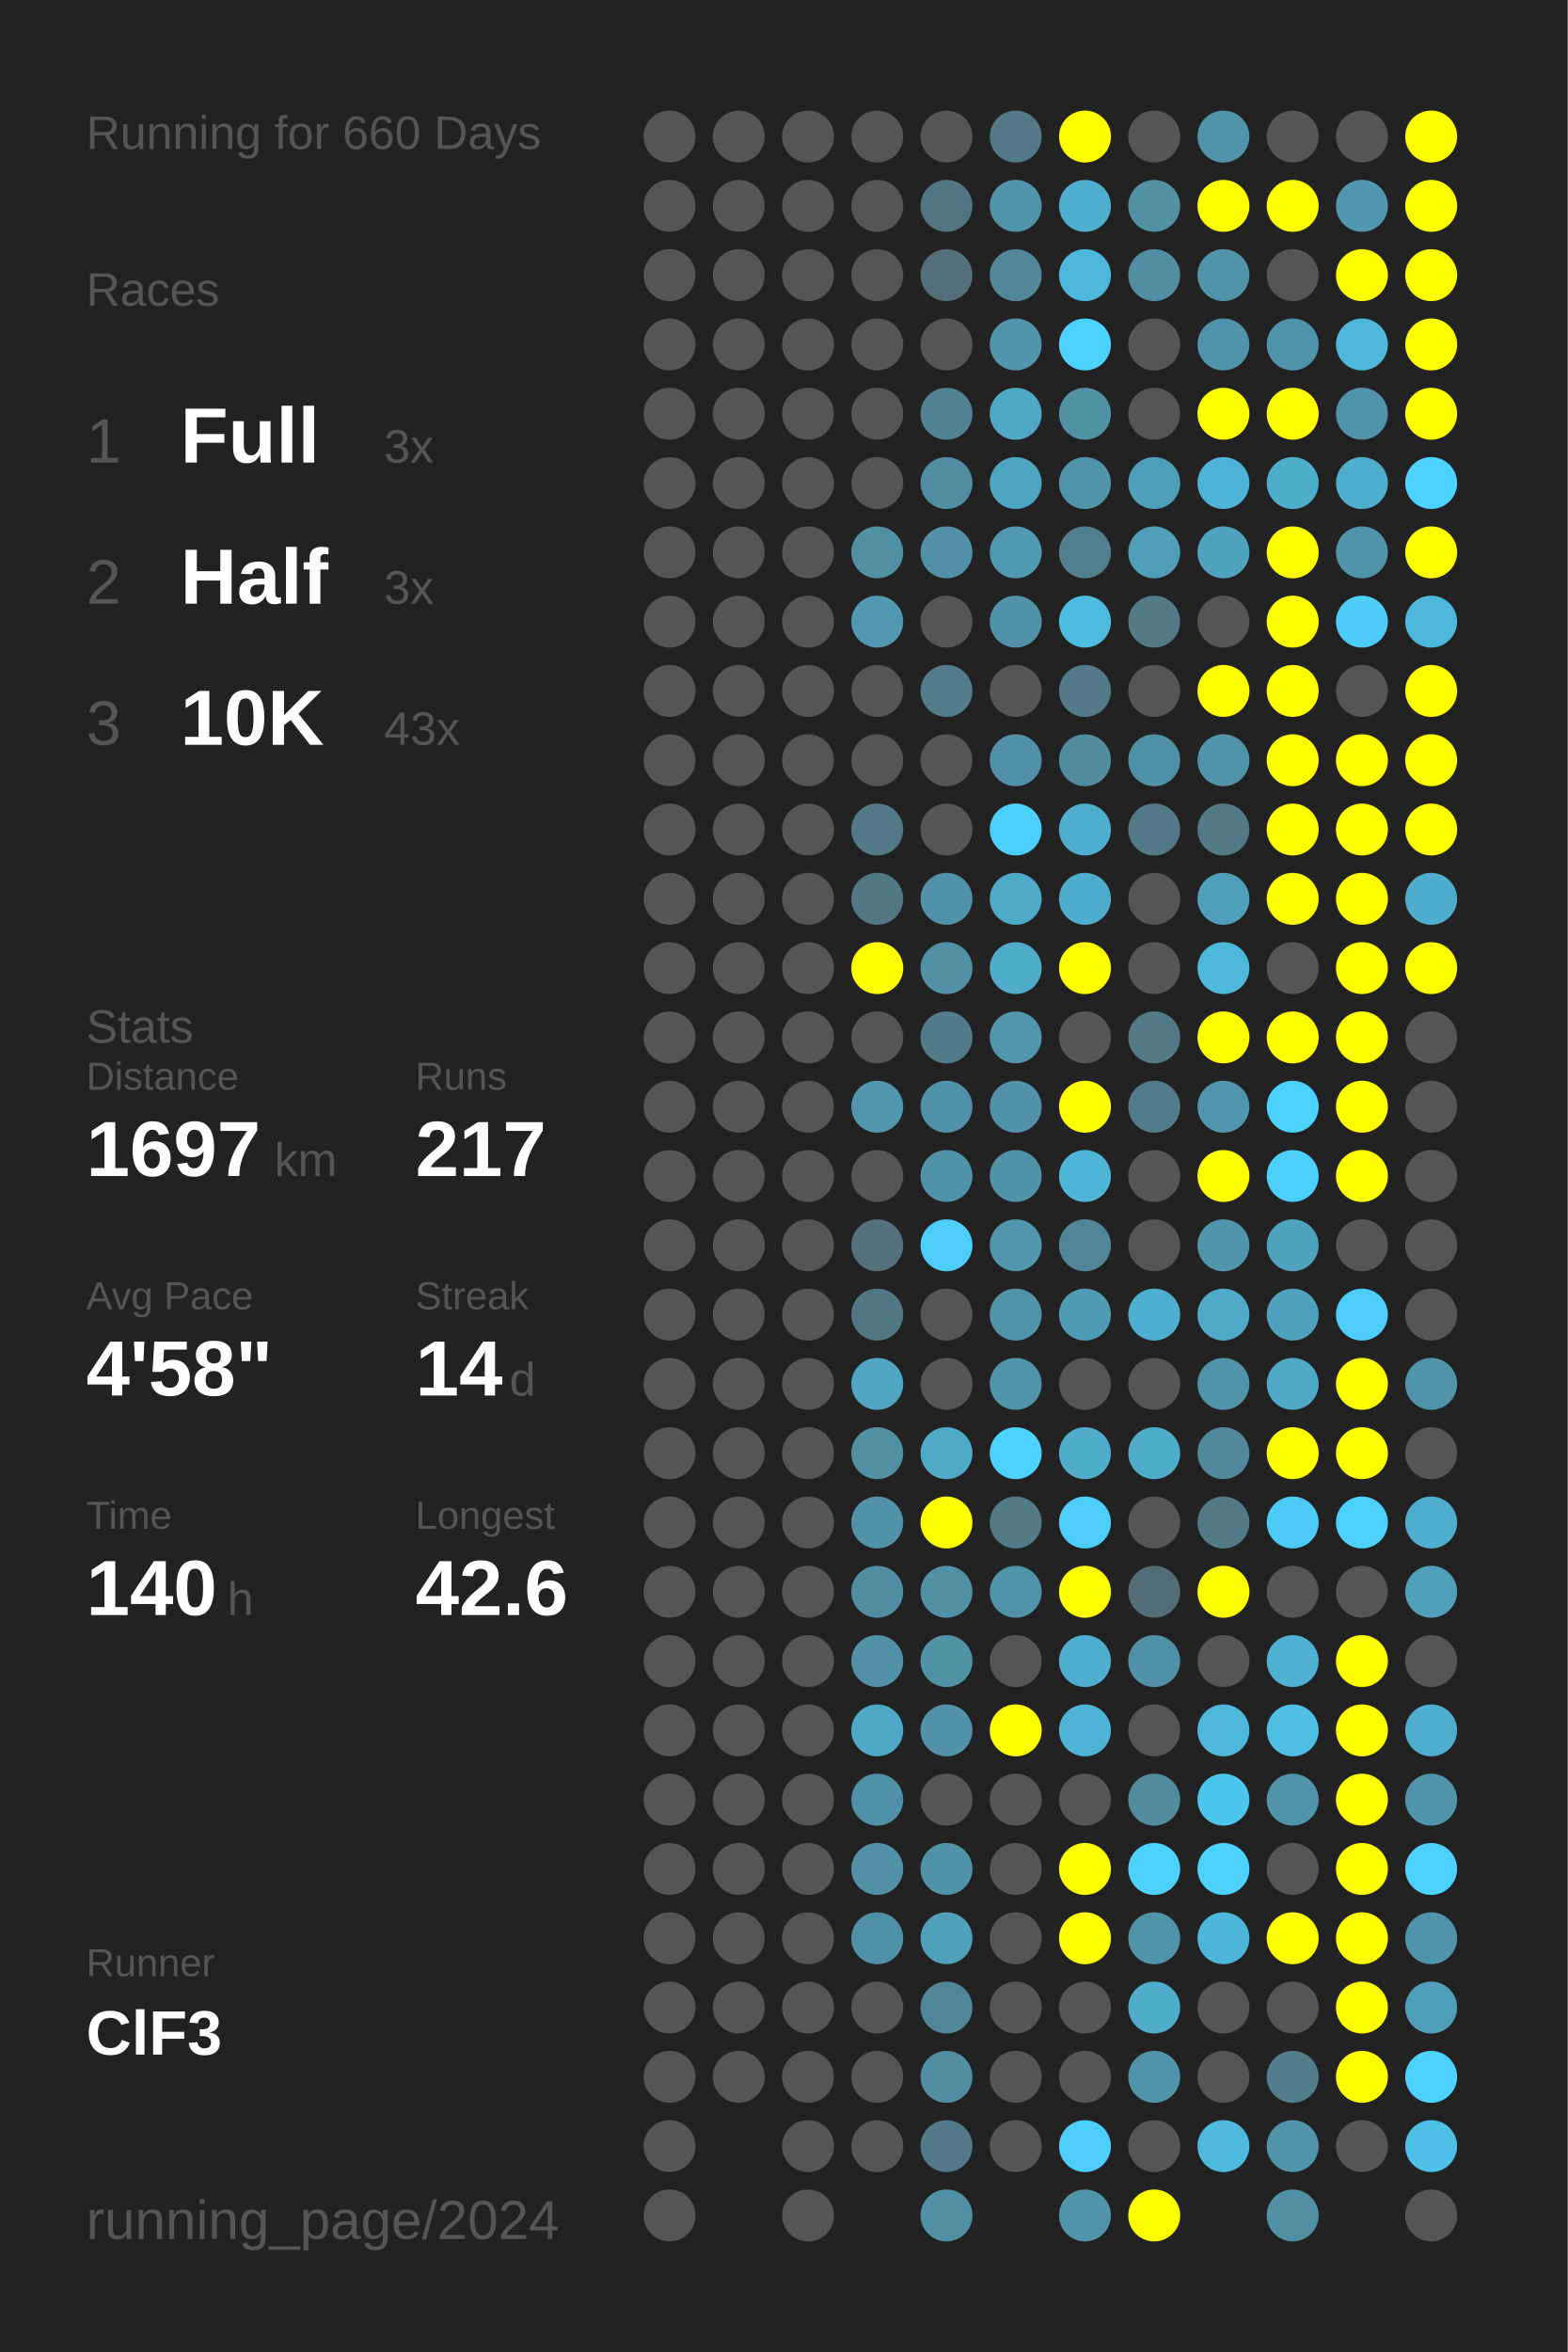
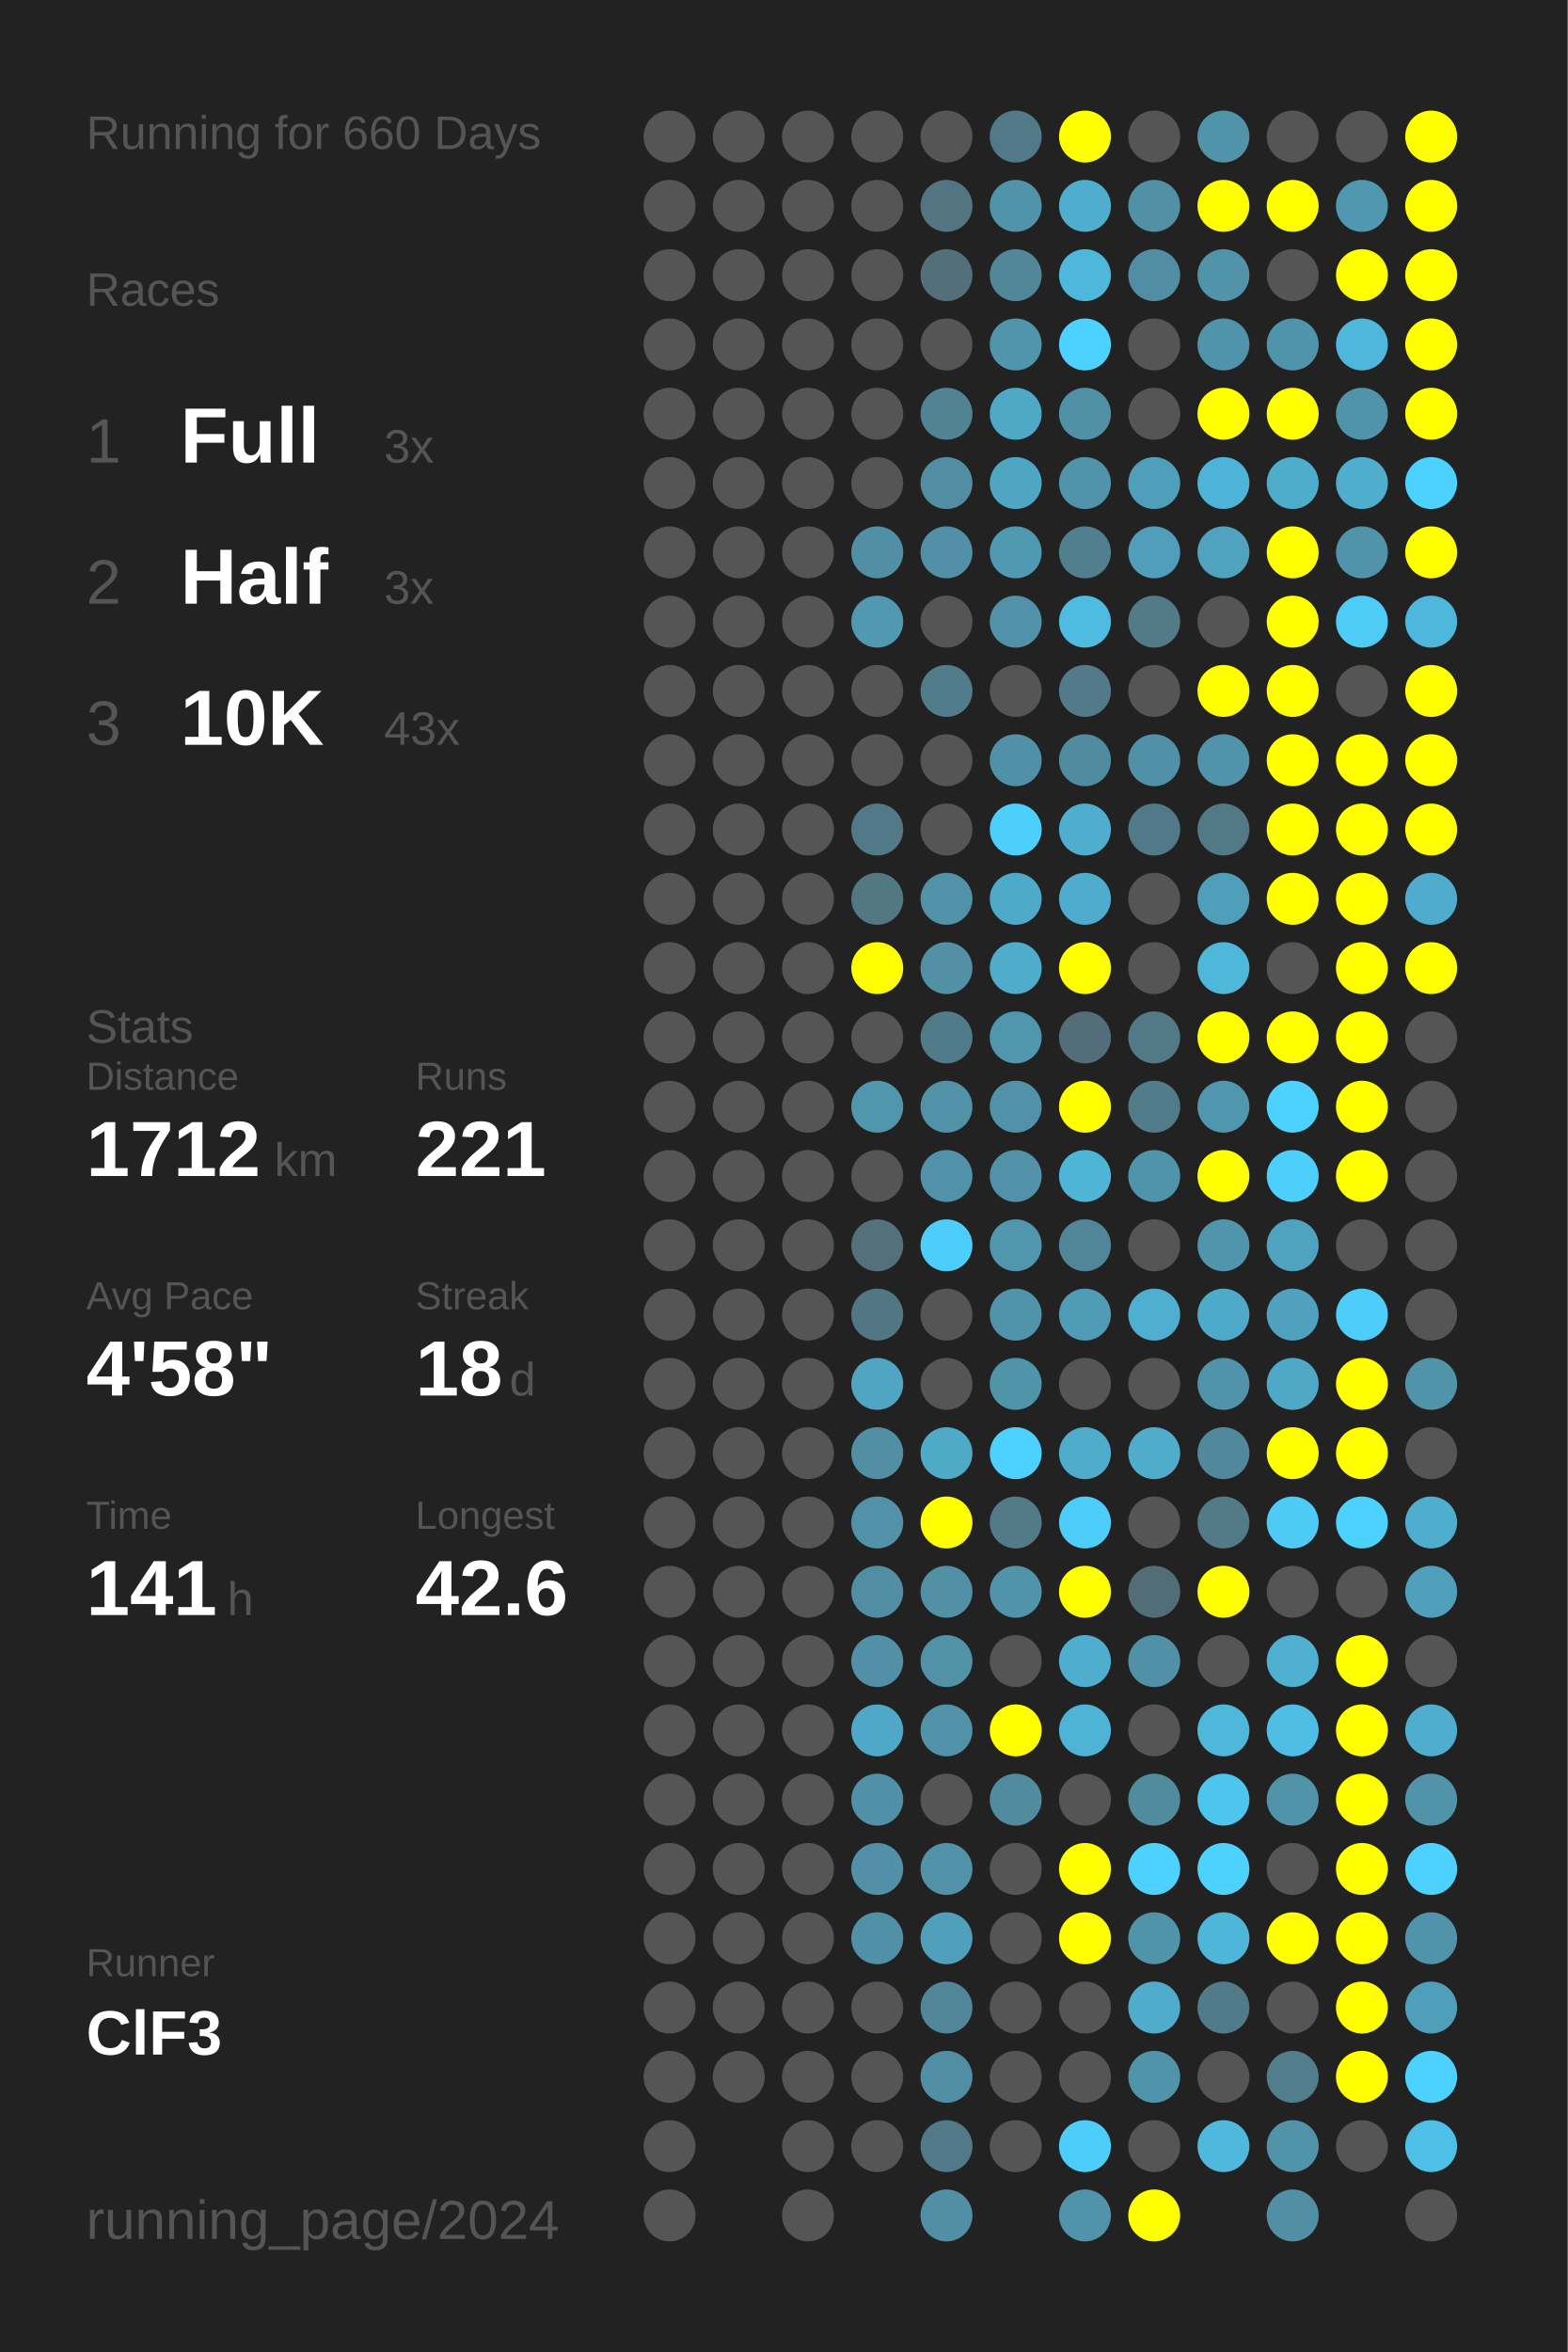
<svg xmlns="http://www.w3.org/2000/svg" baseProfile="full" height="300mm" version="1.1" viewBox="0,0,200,300" width="200mm">
  <defs />
  <rect fill="#222222" height="300" width="200" x="0" y="0" />
  <text fill="#555555" style="font-size:6px; font-family:Arial;" x="11" y="19">Running for 660 Days</text>
  <text fill="#555555" style="font-size:6px; font-family:Arial;" x="11" y="39">Races</text>
  <text fill="#555555" style="font-size:8px; font-family:Arial;" x="11" y="59">1</text>
  <text fill="#FFFFFF" style="font-size:10px; font-family:Arial; font-weight:bold;" x="23" y="59">Full</text>
  <text fill="#555555" style="font-size:6px; font-family:Arial;" x="49" y="59">3x</text>
  <text fill="#555555" style="font-size:8px; font-family:Arial;" x="11" y="77">2</text>
  <text fill="#FFFFFF" style="font-size:10px; font-family:Arial; font-weight:bold;" x="23" y="77">Half</text>
  <text fill="#555555" style="font-size:6px; font-family:Arial;" x="49" y="77">3x</text>
  <text fill="#555555" style="font-size:8px; font-family:Arial;" x="11" y="95">3</text>
  <text fill="#FFFFFF" style="font-size:10px; font-family:Arial; font-weight:bold;" x="23" y="95">10K</text>
  <text fill="#555555" style="font-size:6px; font-family:Arial;" x="49" y="95">43x</text>
  <text fill="#555555" style="font-size:6px; font-family:Arial;" x="11" y="133">Stats</text>
  <text fill="#555555" style="font-size:5px; font-family:Arial;" x="11" y="139">Distance</text>
-   <text fill="#FFFFFF" style="font-size:10px; font-family:Arial; font-weight:bold;" x="11" y="150">1697</text>
+   <text fill="#FFFFFF" style="font-size:10px; font-family:Arial; font-weight:bold;" x="11" y="150">1712</text>
  <text fill="#555555" style="font-size:6px; font-family:Arial;" x="35" y="150">km</text>
  <text fill="#555555" style="font-size:5px; font-family:Arial;" x="53" y="139">Runs</text>
-   <text fill="#FFFFFF" style="font-size:10px; font-family:Arial; font-weight:bold;" x="53" y="150">217</text>
+   <text fill="#FFFFFF" style="font-size:10px; font-family:Arial; font-weight:bold;" x="53" y="150">221</text>
  <text fill="#555555" style="font-size:5px; font-family:Arial;" x="11" y="167">Avg Pace</text>
  <text fill="#FFFFFF" style="font-size:10px; font-family:Arial; font-weight:bold;" x="11" y="178">4'58"</text>
  <text fill="#555555" style="font-size:5px; font-family:Arial;" x="53" y="167">Streak</text>
-   <text fill="#FFFFFF" style="font-size:10px; font-family:Arial; font-weight:bold;" x="53" y="178">14</text>
+   <text fill="#FFFFFF" style="font-size:10px; font-family:Arial; font-weight:bold;" x="53" y="178">18</text>
  <text fill="#555555" style="font-size:6px; font-family:Arial;" x="65" y="178">d</text>
  <text fill="#555555" style="font-size:5px; font-family:Arial;" x="11" y="195">Time</text>
-   <text fill="#FFFFFF" style="font-size:10px; font-family:Arial; font-weight:bold;" x="11" y="206">140</text>
+   <text fill="#FFFFFF" style="font-size:10px; font-family:Arial; font-weight:bold;" x="11" y="206">141</text>
  <text fill="#555555" style="font-size:6px; font-family:Arial;" x="29" y="206">h</text>
  <text fill="#555555" style="font-size:5px; font-family:Arial;" x="53" y="195">Longest</text>
  <text fill="#FFFFFF" style="font-size:10px; font-family:Arial; font-weight:bold;" x="53" y="206">42.6</text>
  <text fill="#555555" style="font-size:5px; font-family:Arial;" x="11" y="252.065">Runner</text>
  <text fill="#FFFFFF" style="font-size:8px; font-family:Arial; font-weight:bold;" x="11" y="262.065">ClF3</text>
  <text fill="#555555" style="font-size:7px; font-family:Arial;" x="11" y="285.581">running_page/2024</text>
  <circle cx="85.417" cy="17.419" fill="#555555" r="3.312" />
  <circle cx="85.417" cy="26.258" fill="#555555" r="3.312" />
  <circle cx="85.417" cy="35.097" fill="#555555" r="3.312" />
  <circle cx="85.417" cy="43.935" fill="#555555" r="3.312" />
  <circle cx="85.417" cy="52.774" fill="#555555" r="3.312" />
  <circle cx="85.417" cy="61.613" fill="#555555" r="3.312" />
  <circle cx="85.417" cy="70.452" fill="#555555" r="3.312" />
  <circle cx="85.417" cy="79.29" fill="#555555" r="3.312" />
  <circle cx="85.417" cy="88.129" fill="#555555" r="3.312" />
  <circle cx="85.417" cy="96.968" fill="#555555" r="3.312" />
  <circle cx="85.417" cy="105.806" fill="#555555" r="3.312" />
  <circle cx="85.417" cy="114.645" fill="#555555" r="3.312" />
  <circle cx="85.417" cy="123.484" fill="#555555" r="3.312" />
  <circle cx="85.417" cy="132.323" fill="#555555" r="3.312" />
  <circle cx="85.417" cy="141.161" fill="#555555" r="3.312" />
  <circle cx="85.417" cy="150" fill="#555555" r="3.312" />
  <circle cx="85.417" cy="158.839" fill="#555555" r="3.312" />
  <circle cx="85.417" cy="167.677" fill="#555555" r="3.312" />
  <circle cx="85.417" cy="176.516" fill="#555555" r="3.312" />
  <circle cx="85.417" cy="185.355" fill="#555555" r="3.312" />
  <circle cx="85.417" cy="194.194" fill="#555555" r="3.312" />
  <circle cx="85.417" cy="203.032" fill="#555555" r="3.312" />
  <circle cx="85.417" cy="211.871" fill="#555555" r="3.312" />
  <circle cx="85.417" cy="220.71" fill="#555555" r="3.312" />
  <circle cx="85.417" cy="229.548" fill="#555555" r="3.312" />
  <circle cx="85.417" cy="238.387" fill="#555555" r="3.312" />
  <circle cx="85.417" cy="247.226" fill="#555555" r="3.312" />
  <circle cx="85.417" cy="256.065" fill="#555555" r="3.312" />
  <circle cx="85.417" cy="264.903" fill="#555555" r="3.312" />
  <circle cx="85.417" cy="273.742" fill="#555555" r="3.312" />
  <circle cx="85.417" cy="282.581" fill="#555555" r="3.312" />
  <circle cx="94.25" cy="17.419" fill="#555555" r="3.312" />
  <circle cx="94.25" cy="26.258" fill="#555555" r="3.312" />
  <circle cx="94.25" cy="35.097" fill="#555555" r="3.312" />
  <circle cx="94.25" cy="43.935" fill="#555555" r="3.312" />
  <circle cx="94.25" cy="52.774" fill="#555555" r="3.312" />
  <circle cx="94.25" cy="61.613" fill="#555555" r="3.312" />
  <circle cx="94.25" cy="70.452" fill="#555555" r="3.312" />
  <circle cx="94.25" cy="79.29" fill="#555555" r="3.312" />
  <circle cx="94.25" cy="88.129" fill="#555555" r="3.312" />
  <circle cx="94.25" cy="96.968" fill="#555555" r="3.312" />
  <circle cx="94.25" cy="105.806" fill="#555555" r="3.312" />
  <circle cx="94.25" cy="114.645" fill="#555555" r="3.312" />
  <circle cx="94.25" cy="123.484" fill="#555555" r="3.312" />
  <circle cx="94.25" cy="132.323" fill="#555555" r="3.312" />
  <circle cx="94.25" cy="141.161" fill="#555555" r="3.312" />
  <circle cx="94.25" cy="150" fill="#555555" r="3.312" />
  <circle cx="94.25" cy="158.839" fill="#555555" r="3.312" />
  <circle cx="94.25" cy="167.677" fill="#555555" r="3.312" />
  <circle cx="94.25" cy="176.516" fill="#555555" r="3.312" />
  <circle cx="94.25" cy="185.355" fill="#555555" r="3.312" />
  <circle cx="94.25" cy="194.194" fill="#555555" r="3.312" />
  <circle cx="94.25" cy="203.032" fill="#555555" r="3.312" />
  <circle cx="94.25" cy="211.871" fill="#555555" r="3.312" />
  <circle cx="94.25" cy="220.71" fill="#555555" r="3.312" />
  <circle cx="94.25" cy="229.548" fill="#555555" r="3.312" />
  <circle cx="94.25" cy="238.387" fill="#555555" r="3.312" />
  <circle cx="94.25" cy="247.226" fill="#555555" r="3.312" />
  <circle cx="94.25" cy="256.065" fill="#555555" r="3.312" />
  <circle cx="94.25" cy="264.903" fill="#555555" r="3.312" />
  <circle cx="103.083" cy="17.419" fill="#555555" r="3.312" />
  <circle cx="103.083" cy="26.258" fill="#555555" r="3.312" />
  <circle cx="103.083" cy="35.097" fill="#555555" r="3.312" />
  <circle cx="103.083" cy="43.935" fill="#555555" r="3.312" />
  <circle cx="103.083" cy="52.774" fill="#555555" r="3.312" />
  <circle cx="103.083" cy="61.613" fill="#555555" r="3.312" />
  <circle cx="103.083" cy="70.452" fill="#555555" r="3.312" />
  <circle cx="103.083" cy="79.29" fill="#555555" r="3.312" />
  <circle cx="103.083" cy="88.129" fill="#555555" r="3.312" />
  <circle cx="103.083" cy="96.968" fill="#555555" r="3.312" />
  <circle cx="103.083" cy="105.806" fill="#555555" r="3.312" />
  <circle cx="103.083" cy="114.645" fill="#555555" r="3.312" />
  <circle cx="103.083" cy="123.484" fill="#555555" r="3.312" />
  <circle cx="103.083" cy="132.323" fill="#555555" r="3.312" />
  <circle cx="103.083" cy="141.161" fill="#555555" r="3.312" />
  <circle cx="103.083" cy="150" fill="#555555" r="3.312" />
  <circle cx="103.083" cy="158.839" fill="#555555" r="3.312" />
  <circle cx="103.083" cy="167.677" fill="#555555" r="3.312" />
  <circle cx="103.083" cy="176.516" fill="#555555" r="3.312" />
  <circle cx="103.083" cy="185.355" fill="#555555" r="3.312" />
  <circle cx="103.083" cy="194.194" fill="#555555" r="3.312" />
  <circle cx="103.083" cy="203.032" fill="#555555" r="3.312" />
  <circle cx="103.083" cy="211.871" fill="#555555" r="3.312" />
  <circle cx="103.083" cy="220.71" fill="#555555" r="3.312" />
  <circle cx="103.083" cy="229.548" fill="#555555" r="3.312" />
  <circle cx="103.083" cy="238.387" fill="#555555" r="3.312" />
  <circle cx="103.083" cy="247.226" fill="#555555" r="3.312" />
  <circle cx="103.083" cy="256.065" fill="#555555" r="3.312" />
  <circle cx="103.083" cy="264.903" fill="#555555" r="3.312" />
  <circle cx="103.083" cy="273.742" fill="#555555" r="3.312" />
  <circle cx="103.083" cy="282.581" fill="#555555" r="3.312" />
  <circle cx="111.917" cy="17.419" fill="#555555" r="3.312" />
  <circle cx="111.917" cy="26.258" fill="#555555" r="3.312" />
  <circle cx="111.917" cy="35.097" fill="#555555" r="3.312" />
  <circle cx="111.917" cy="43.935" fill="#555555" r="3.312" />
  <circle cx="111.917" cy="52.774" fill="#555555" r="3.312" />
  <circle cx="111.917" cy="61.613" fill="#555555" r="3.312" />
  <circle cx="111.917" cy="70.452" fill="#518fa4" r="3.312" />
  <circle cx="111.917" cy="79.29" fill="#5099b1" r="3.312" />
  <circle cx="111.917" cy="88.129" fill="#555555" r="3.312" />
  <circle cx="111.917" cy="96.968" fill="#555555" r="3.312" />
  <circle cx="111.917" cy="105.806" fill="#527987" r="3.312" />
  <circle cx="111.917" cy="114.645" fill="#527884" r="3.312" />
  <circle cx="111.917" cy="123.484" fill="#FFFF00" r="3.312" />
  <circle cx="111.917" cy="132.323" fill="#555555" r="3.312" />
  <circle cx="111.917" cy="141.161" fill="#5096ad" r="3.312" />
  <circle cx="111.917" cy="150" fill="#555555" r="3.312" />
  <circle cx="111.917" cy="158.839" fill="#53707b" r="3.312" />
  <circle cx="111.917" cy="167.677" fill="#527784" r="3.312" />
  <circle cx="111.917" cy="176.516" fill="#4fa5c2" r="3.312" />
  <circle cx="111.917" cy="185.355" fill="#518fa4" r="3.312" />
  <circle cx="111.917" cy="194.194" fill="#5192a8" r="3.312" />
  <circle cx="111.917" cy="203.032" fill="#518ea3" r="3.312" />
  <circle cx="111.917" cy="211.871" fill="#5190a6" r="3.312" />
  <circle cx="111.917" cy="220.71" fill="#4fa8c7" r="3.312" />
  <circle cx="111.917" cy="229.548" fill="#5191a7" r="3.312" />
  <circle cx="111.917" cy="238.387" fill="#5190a6" r="3.312" />
  <circle cx="111.917" cy="247.226" fill="#5191a7" r="3.312" />
  <circle cx="111.917" cy="256.065" fill="#555555" r="3.312" />
  <circle cx="111.917" cy="264.903" fill="#555555" r="3.312" />
  <circle cx="111.917" cy="273.742" fill="#555555" r="3.312" />
  <circle cx="120.75" cy="17.419" fill="#555555" r="3.312" />
  <circle cx="120.75" cy="26.258" fill="#527581" r="3.312" />
  <circle cx="120.75" cy="35.097" fill="#53707a" r="3.312" />
  <circle cx="120.75" cy="43.935" fill="#555555" r="3.312" />
  <circle cx="120.75" cy="52.774" fill="#528393" r="3.312" />
  <circle cx="120.75" cy="61.613" fill="#518ea3" r="3.312" />
  <circle cx="120.75" cy="70.452" fill="#5190a6" r="3.312" />
  <circle cx="120.75" cy="79.29" fill="#555555" r="3.312" />
  <circle cx="120.75" cy="88.129" fill="#527c8a" r="3.312" />
  <circle cx="120.75" cy="96.968" fill="#555555" r="3.312" />
  <circle cx="120.75" cy="105.806" fill="#555555" r="3.312" />
  <circle cx="120.75" cy="114.645" fill="#5192a8" r="3.312" />
  <circle cx="120.75" cy="123.484" fill="#5190a5" r="3.312" />
  <circle cx="120.75" cy="132.323" fill="#527b89" r="3.312" />
  <circle cx="120.75" cy="141.161" fill="#5192a8" r="3.312" />
  <circle cx="120.75" cy="150" fill="#5192a8" r="3.312" />
  <circle cx="120.75" cy="158.839" fill="#4dcefa" r="3.312" />
  <circle cx="120.75" cy="167.677" fill="#555555" r="3.312" />
  <circle cx="120.75" cy="176.516" fill="#555555" r="3.312" />
  <circle cx="120.75" cy="185.355" fill="#4faac8" r="3.312" />
  <circle cx="120.75" cy="194.194" fill="#FFFF00" r="3.312" />
  <circle cx="120.75" cy="203.032" fill="#5190a5" r="3.312" />
  <circle cx="120.75" cy="211.871" fill="#5192a7" r="3.312" />
  <circle cx="120.75" cy="220.71" fill="#5192a8" r="3.312" />
  <circle cx="120.75" cy="229.548" fill="#555555" r="3.312" />
  <circle cx="120.75" cy="238.387" fill="#5192a8" r="3.312" />
  <circle cx="120.75" cy="247.226" fill="#50a0bb" r="3.312" />
  <circle cx="120.75" cy="256.065" fill="#518698" r="3.312" />
  <circle cx="120.75" cy="264.903" fill="#518ea3" r="3.312" />
  <circle cx="120.75" cy="273.742" fill="#527987" r="3.312" />
  <circle cx="120.75" cy="282.581" fill="#518fa5" r="3.312" />
  <circle cx="129.583" cy="17.419" fill="#527987" r="3.312" />
  <circle cx="129.583" cy="26.258" fill="#5193a9" r="3.312" />
  <circle cx="129.583" cy="35.097" fill="#518799" r="3.312" />
  <circle cx="129.583" cy="43.935" fill="#5095ac" r="3.312" />
  <circle cx="129.583" cy="52.774" fill="#4fa8c6" r="3.312" />
  <circle cx="129.583" cy="61.613" fill="#4fa6c3" r="3.312" />
  <circle cx="129.583" cy="70.452" fill="#5099b2" r="3.312" />
  <circle cx="129.583" cy="79.29" fill="#5192a8" r="3.312" />
  <circle cx="129.583" cy="88.129" fill="#555555" r="3.312" />
  <circle cx="129.583" cy="96.968" fill="#5191a7" r="3.312" />
  <circle cx="129.583" cy="105.806" fill="#4dcffc" r="3.312" />
  <circle cx="129.583" cy="114.645" fill="#4faac9" r="3.312" />
  <circle cx="129.583" cy="123.484" fill="#4faccb" r="3.312" />
  <circle cx="129.583" cy="132.323" fill="#5097ae" r="3.312" />
  <circle cx="129.583" cy="141.161" fill="#5192a8" r="3.312" />
  <circle cx="129.583" cy="150" fill="#5192a8" r="3.312" />
  <circle cx="129.583" cy="158.839" fill="#5097ae" r="3.312" />
  <circle cx="129.583" cy="167.677" fill="#5193a9" r="3.312" />
  <circle cx="129.583" cy="176.516" fill="#5094aa" r="3.312" />
  <circle cx="129.583" cy="185.355" fill="#4dd1fe" r="3.312" />
  <circle cx="129.583" cy="194.194" fill="#527a87" r="3.312" />
  <circle cx="129.583" cy="203.032" fill="#5193a9" r="3.312" />
  <circle cx="129.583" cy="211.871" fill="#555555" r="3.312" />
  <circle cx="129.583" cy="220.71" fill="#FFFF00" r="3.312" />
-   <circle cx="129.583" cy="229.548" fill="#555555" r="3.312" />
+   <circle cx="129.583" cy="229.548" fill="#518b9e" r="3.312" />
  <circle cx="129.583" cy="238.387" fill="#555555" r="3.312" />
  <circle cx="129.583" cy="247.226" fill="#555555" r="3.312" />
  <circle cx="129.583" cy="256.065" fill="#555555" r="3.312" />
  <circle cx="129.583" cy="264.903" fill="#555555" r="3.312" />
  <circle cx="129.583" cy="273.742" fill="#555555" r="3.312" />
  <circle cx="138.417" cy="17.419" fill="#FFFF00" r="3.312" />
  <circle cx="138.417" cy="26.258" fill="#4fadcd" r="3.312" />
  <circle cx="138.417" cy="35.097" fill="#4eb8dc" r="3.312" />
  <circle cx="138.417" cy="43.935" fill="#4dd1fe" r="3.312" />
  <circle cx="138.417" cy="52.774" fill="#5191a6" r="3.312" />
  <circle cx="138.417" cy="61.613" fill="#5193a9" r="3.312" />
  <circle cx="138.417" cy="70.452" fill="#527f8e" r="3.312" />
  <circle cx="138.417" cy="79.29" fill="#4ebbe0" r="3.312" />
  <circle cx="138.417" cy="88.129" fill="#527a88" r="3.312" />
  <circle cx="138.417" cy="96.968" fill="#518b9f" r="3.312" />
  <circle cx="138.417" cy="105.806" fill="#4fadcd" r="3.312" />
  <circle cx="138.417" cy="114.645" fill="#4faccc" r="3.312" />
  <circle cx="138.417" cy="123.484" fill="#FFFF00" r="3.312" />
-   <circle cx="138.417" cy="132.323" fill="#555555" r="3.312" />
+   <circle cx="138.417" cy="132.323" fill="#536e78" r="3.312" />
  <circle cx="138.417" cy="141.161" fill="#FFFF00" r="3.312" />
  <circle cx="138.417" cy="150" fill="#4eb5d7" r="3.312" />
  <circle cx="138.417" cy="158.839" fill="#518698" r="3.312" />
  <circle cx="138.417" cy="167.677" fill="#509bb5" r="3.312" />
  <circle cx="138.417" cy="176.516" fill="#555555" r="3.312" />
  <circle cx="138.417" cy="185.355" fill="#4faccb" r="3.312" />
  <circle cx="138.417" cy="194.194" fill="#4dcefa" r="3.312" />
  <circle cx="138.417" cy="203.032" fill="#FFFF00" r="3.312" />
  <circle cx="138.417" cy="211.871" fill="#4faece" r="3.312" />
  <circle cx="138.417" cy="220.71" fill="#4eb3d4" r="3.312" />
  <circle cx="138.417" cy="229.548" fill="#555555" r="3.312" />
  <circle cx="138.417" cy="238.387" fill="#FFFF00" r="3.312" />
  <circle cx="138.417" cy="247.226" fill="#FFFF00" r="3.312" />
  <circle cx="138.417" cy="256.065" fill="#555555" r="3.312" />
  <circle cx="138.417" cy="264.903" fill="#555555" r="3.312" />
  <circle cx="138.417" cy="273.742" fill="#4dcefa" r="3.312" />
  <circle cx="138.417" cy="282.581" fill="#5193a9" r="3.312" />
  <circle cx="147.25" cy="17.419" fill="#555555" r="3.312" />
  <circle cx="147.25" cy="26.258" fill="#5190a5" r="3.312" />
  <circle cx="147.25" cy="35.097" fill="#518ea3" r="3.312" />
  <circle cx="147.25" cy="43.935" fill="#555555" r="3.312" />
  <circle cx="147.25" cy="52.774" fill="#555555" r="3.312" />
  <circle cx="147.25" cy="61.613" fill="#509fba" r="3.312" />
  <circle cx="147.25" cy="70.452" fill="#509eb9" r="3.312" />
  <circle cx="147.25" cy="79.29" fill="#527a87" r="3.312" />
  <circle cx="147.25" cy="88.129" fill="#555555" r="3.312" />
  <circle cx="147.25" cy="96.968" fill="#5191a7" r="3.312" />
  <circle cx="147.25" cy="105.806" fill="#527987" r="3.312" />
  <circle cx="147.25" cy="114.645" fill="#555555" r="3.312" />
  <circle cx="147.25" cy="123.484" fill="#555555" r="3.312" />
  <circle cx="147.25" cy="132.323" fill="#527986" r="3.312" />
  <circle cx="147.25" cy="141.161" fill="#527c8a" r="3.312" />
-   <circle cx="147.25" cy="150" fill="#555555" r="3.312" />
+   <circle cx="147.25" cy="150" fill="#5094ab" r="3.312" />
  <circle cx="147.25" cy="158.839" fill="#555555" r="3.312" />
  <circle cx="147.25" cy="167.677" fill="#4fafd0" r="3.312" />
  <circle cx="147.25" cy="176.516" fill="#555555" r="3.312" />
  <circle cx="147.25" cy="185.355" fill="#4faccb" r="3.312" />
  <circle cx="147.25" cy="194.194" fill="#555555" r="3.312" />
  <circle cx="147.25" cy="203.032" fill="#536d76" r="3.312" />
  <circle cx="147.25" cy="211.871" fill="#5191a7" r="3.312" />
  <circle cx="147.25" cy="220.71" fill="#555555" r="3.312" />
  <circle cx="147.25" cy="229.548" fill="#518b9e" r="3.312" />
  <circle cx="147.25" cy="238.387" fill="#4dd1fe" r="3.312" />
  <circle cx="147.25" cy="247.226" fill="#5193a9" r="3.312" />
  <circle cx="147.25" cy="256.065" fill="#4faccb" r="3.312" />
  <circle cx="147.25" cy="264.903" fill="#5094aa" r="3.312" />
  <circle cx="147.25" cy="273.742" fill="#555555" r="3.312" />
  <circle cx="147.25" cy="282.581" fill="#FFFF00" r="3.312" />
  <circle cx="156.083" cy="17.419" fill="#5193a9" r="3.312" />
  <circle cx="156.083" cy="26.258" fill="#FFFF00" r="3.312" />
  <circle cx="156.083" cy="35.097" fill="#5193a9" r="3.312" />
  <circle cx="156.083" cy="43.935" fill="#5093aa" r="3.312" />
  <circle cx="156.083" cy="52.774" fill="#FFFF00" r="3.312" />
  <circle cx="156.083" cy="61.613" fill="#4eb4d7" r="3.312" />
  <circle cx="156.083" cy="70.452" fill="#4fa3bf" r="3.312" />
  <circle cx="156.083" cy="79.29" fill="#555555" r="3.312" />
  <circle cx="156.083" cy="88.129" fill="#FFFF00" r="3.312" />
  <circle cx="156.083" cy="96.968" fill="#5193a9" r="3.312" />
  <circle cx="156.083" cy="105.806" fill="#527986" r="3.312" />
  <circle cx="156.083" cy="114.645" fill="#509fba" r="3.312" />
  <circle cx="156.083" cy="123.484" fill="#4eb8db" r="3.312" />
  <circle cx="156.083" cy="132.323" fill="#FFFF00" r="3.312" />
  <circle cx="156.083" cy="141.161" fill="#5096ae" r="3.312" />
  <circle cx="156.083" cy="150" fill="#FFFF00" r="3.312" />
  <circle cx="156.083" cy="158.839" fill="#5095ac" r="3.312" />
  <circle cx="156.083" cy="167.677" fill="#4fa9c8" r="3.312" />
  <circle cx="156.083" cy="176.516" fill="#5193a9" r="3.312" />
  <circle cx="156.083" cy="185.355" fill="#51889b" r="3.312" />
  <circle cx="156.083" cy="194.194" fill="#527a87" r="3.312" />
  <circle cx="156.083" cy="203.032" fill="#FFFF00" r="3.312" />
  <circle cx="156.083" cy="211.871" fill="#555555" r="3.312" />
  <circle cx="156.083" cy="220.71" fill="#4eb8db" r="3.312" />
  <circle cx="156.083" cy="229.548" fill="#4dc6ee" r="3.312" />
  <circle cx="156.083" cy="238.387" fill="#4dd1fd" r="3.312" />
  <circle cx="156.083" cy="247.226" fill="#4eb6d9" r="3.312" />
-   <circle cx="156.083" cy="256.065" fill="#555555" r="3.312" />
+   <circle cx="156.083" cy="256.065" fill="#527b89" r="3.312" />
  <circle cx="156.083" cy="264.903" fill="#555555" r="3.312" />
  <circle cx="156.083" cy="273.742" fill="#4eb9dd" r="3.312" />
  <circle cx="164.917" cy="17.419" fill="#555555" r="3.312" />
  <circle cx="164.917" cy="26.258" fill="#FFFF00" r="3.312" />
  <circle cx="164.917" cy="35.097" fill="#555555" r="3.312" />
  <circle cx="164.917" cy="43.935" fill="#5094ab" r="3.312" />
  <circle cx="164.917" cy="52.774" fill="#FFFF00" r="3.312" />
  <circle cx="164.917" cy="61.613" fill="#4fadcc" r="3.312" />
  <circle cx="164.917" cy="70.452" fill="#FFFF00" r="3.312" />
  <circle cx="164.917" cy="79.29" fill="#FFFF00" r="3.312" />
  <circle cx="164.917" cy="88.129" fill="#FFFF00" r="3.312" />
  <circle cx="164.917" cy="96.968" fill="#FFFF00" r="3.312" />
  <circle cx="164.917" cy="105.806" fill="#FFFF00" r="3.312" />
  <circle cx="164.917" cy="114.645" fill="#FFFF00" r="3.312" />
  <circle cx="164.917" cy="123.484" fill="#555555" r="3.312" />
  <circle cx="164.917" cy="132.323" fill="#FFFF00" r="3.312" />
  <circle cx="164.917" cy="141.161" fill="#4dd1fe" r="3.312" />
  <circle cx="164.917" cy="150" fill="#4dcffb" r="3.312" />
  <circle cx="164.917" cy="158.839" fill="#50a3bf" r="3.312" />
  <circle cx="164.917" cy="167.677" fill="#50a1bd" r="3.312" />
  <circle cx="164.917" cy="176.516" fill="#4fa8c6" r="3.312" />
  <circle cx="164.917" cy="185.355" fill="#FFFF00" r="3.312" />
  <circle cx="164.917" cy="194.194" fill="#4dcaf5" r="3.312" />
  <circle cx="164.917" cy="203.032" fill="#555555" r="3.312" />
  <circle cx="164.917" cy="211.871" fill="#4fb0d1" r="3.312" />
  <circle cx="164.917" cy="220.71" fill="#4ebee5" r="3.312" />
  <circle cx="164.917" cy="229.548" fill="#5193a9" r="3.312" />
  <circle cx="164.917" cy="238.387" fill="#555555" r="3.312" />
  <circle cx="164.917" cy="247.226" fill="#FFFF00" r="3.312" />
  <circle cx="164.917" cy="256.065" fill="#555555" r="3.312" />
  <circle cx="164.917" cy="264.903" fill="#527d8b" r="3.312" />
  <circle cx="164.917" cy="273.742" fill="#5193a9" r="3.312" />
  <circle cx="164.917" cy="282.581" fill="#518fa4" r="3.312" />
  <circle cx="173.75" cy="17.419" fill="#555555" r="3.312" />
  <circle cx="173.75" cy="26.258" fill="#5098b0" r="3.312" />
  <circle cx="173.75" cy="35.097" fill="#FFFF00" r="3.312" />
  <circle cx="173.75" cy="43.935" fill="#4eb7db" r="3.312" />
  <circle cx="173.75" cy="52.774" fill="#5193a9" r="3.312" />
  <circle cx="173.75" cy="61.613" fill="#4faece" r="3.312" />
  <circle cx="173.75" cy="70.452" fill="#5193a9" r="3.312" />
  <circle cx="173.75" cy="79.29" fill="#4dccf7" r="3.312" />
  <circle cx="173.75" cy="88.129" fill="#555555" r="3.312" />
  <circle cx="173.75" cy="96.968" fill="#FFFF00" r="3.312" />
  <circle cx="173.75" cy="105.806" fill="#FFFF00" r="3.312" />
  <circle cx="173.75" cy="114.645" fill="#FFFF00" r="3.312" />
  <circle cx="173.75" cy="123.484" fill="#FFFF00" r="3.312" />
  <circle cx="173.75" cy="132.323" fill="#FFFF00" r="3.312" />
  <circle cx="173.75" cy="141.161" fill="#FFFF00" r="3.312" />
  <circle cx="173.75" cy="150" fill="#FFFF00" r="3.312" />
  <circle cx="173.75" cy="158.839" fill="#555555" r="3.312" />
  <circle cx="173.75" cy="167.677" fill="#4dcdf9" r="3.312" />
  <circle cx="173.75" cy="176.516" fill="#FFFF00" r="3.312" />
  <circle cx="173.75" cy="185.355" fill="#FFFF00" r="3.312" />
  <circle cx="173.75" cy="194.194" fill="#4dd1fe" r="3.312" />
  <circle cx="173.75" cy="203.032" fill="#555555" r="3.312" />
  <circle cx="173.75" cy="211.871" fill="#FFFF00" r="3.312" />
  <circle cx="173.75" cy="220.71" fill="#FFFF00" r="3.312" />
  <circle cx="173.75" cy="229.548" fill="#FFFF00" r="3.312" />
  <circle cx="173.75" cy="238.387" fill="#FFFF00" r="3.312" />
  <circle cx="173.75" cy="247.226" fill="#FFFF00" r="3.312" />
  <circle cx="173.75" cy="256.065" fill="#FFFF00" r="3.312" />
  <circle cx="173.75" cy="264.903" fill="#FFFF00" r="3.312" />
  <circle cx="173.75" cy="273.742" fill="#555555" r="3.312" />
  <circle cx="182.583" cy="17.419" fill="#FFFF00" r="3.312" />
  <circle cx="182.583" cy="26.258" fill="#FFFF00" r="3.312" />
  <circle cx="182.583" cy="35.097" fill="#FFFF00" r="3.312" />
  <circle cx="182.583" cy="43.935" fill="#FFFF00" r="3.312" />
  <circle cx="182.583" cy="52.774" fill="#FFFF00" r="3.312" />
  <circle cx="182.583" cy="61.613" fill="#4dd1fe" r="3.312" />
  <circle cx="182.583" cy="70.452" fill="#FFFF00" r="3.312" />
  <circle cx="182.583" cy="79.29" fill="#4eb8dc" r="3.312" />
  <circle cx="182.583" cy="88.129" fill="#FFFF00" r="3.312" />
  <circle cx="182.583" cy="96.968" fill="#FFFF00" r="3.312" />
  <circle cx="182.583" cy="105.806" fill="#FFFF00" r="3.312" />
  <circle cx="182.583" cy="114.645" fill="#4faccc" r="3.312" />
  <circle cx="182.583" cy="123.484" fill="#FFFF00" r="3.312" />
  <circle cx="182.583" cy="132.323" fill="#555555" r="3.312" />
  <circle cx="182.583" cy="141.161" fill="#555555" r="3.312" />
  <circle cx="182.583" cy="150" fill="#555555" r="3.312" />
  <circle cx="182.583" cy="158.839" fill="#555555" r="3.312" />
  <circle cx="182.583" cy="167.677" fill="#555555" r="3.312" />
  <circle cx="182.583" cy="176.516" fill="#5193a9" r="3.312" />
  <circle cx="182.583" cy="185.355" fill="#555555" r="3.312" />
  <circle cx="182.583" cy="194.194" fill="#4fadcd" r="3.312" />
  <circle cx="182.583" cy="203.032" fill="#50a0bb" r="3.312" />
  <circle cx="182.583" cy="211.871" fill="#555555" r="3.312" />
  <circle cx="182.583" cy="220.71" fill="#4fadcd" r="3.312" />
  <circle cx="182.583" cy="229.548" fill="#5193a9" r="3.312" />
  <circle cx="182.583" cy="238.387" fill="#4dd1fe" r="3.312" />
  <circle cx="182.583" cy="247.226" fill="#5093aa" r="3.312" />
  <circle cx="182.583" cy="256.065" fill="#509fba" r="3.312" />
  <circle cx="182.583" cy="264.903" fill="#4dd1fe" r="3.312" />
  <circle cx="182.583" cy="273.742" fill="#4ec0e7" r="3.312" />
  <circle cx="182.583" cy="282.581" fill="#555555" r="3.312" />
</svg>
